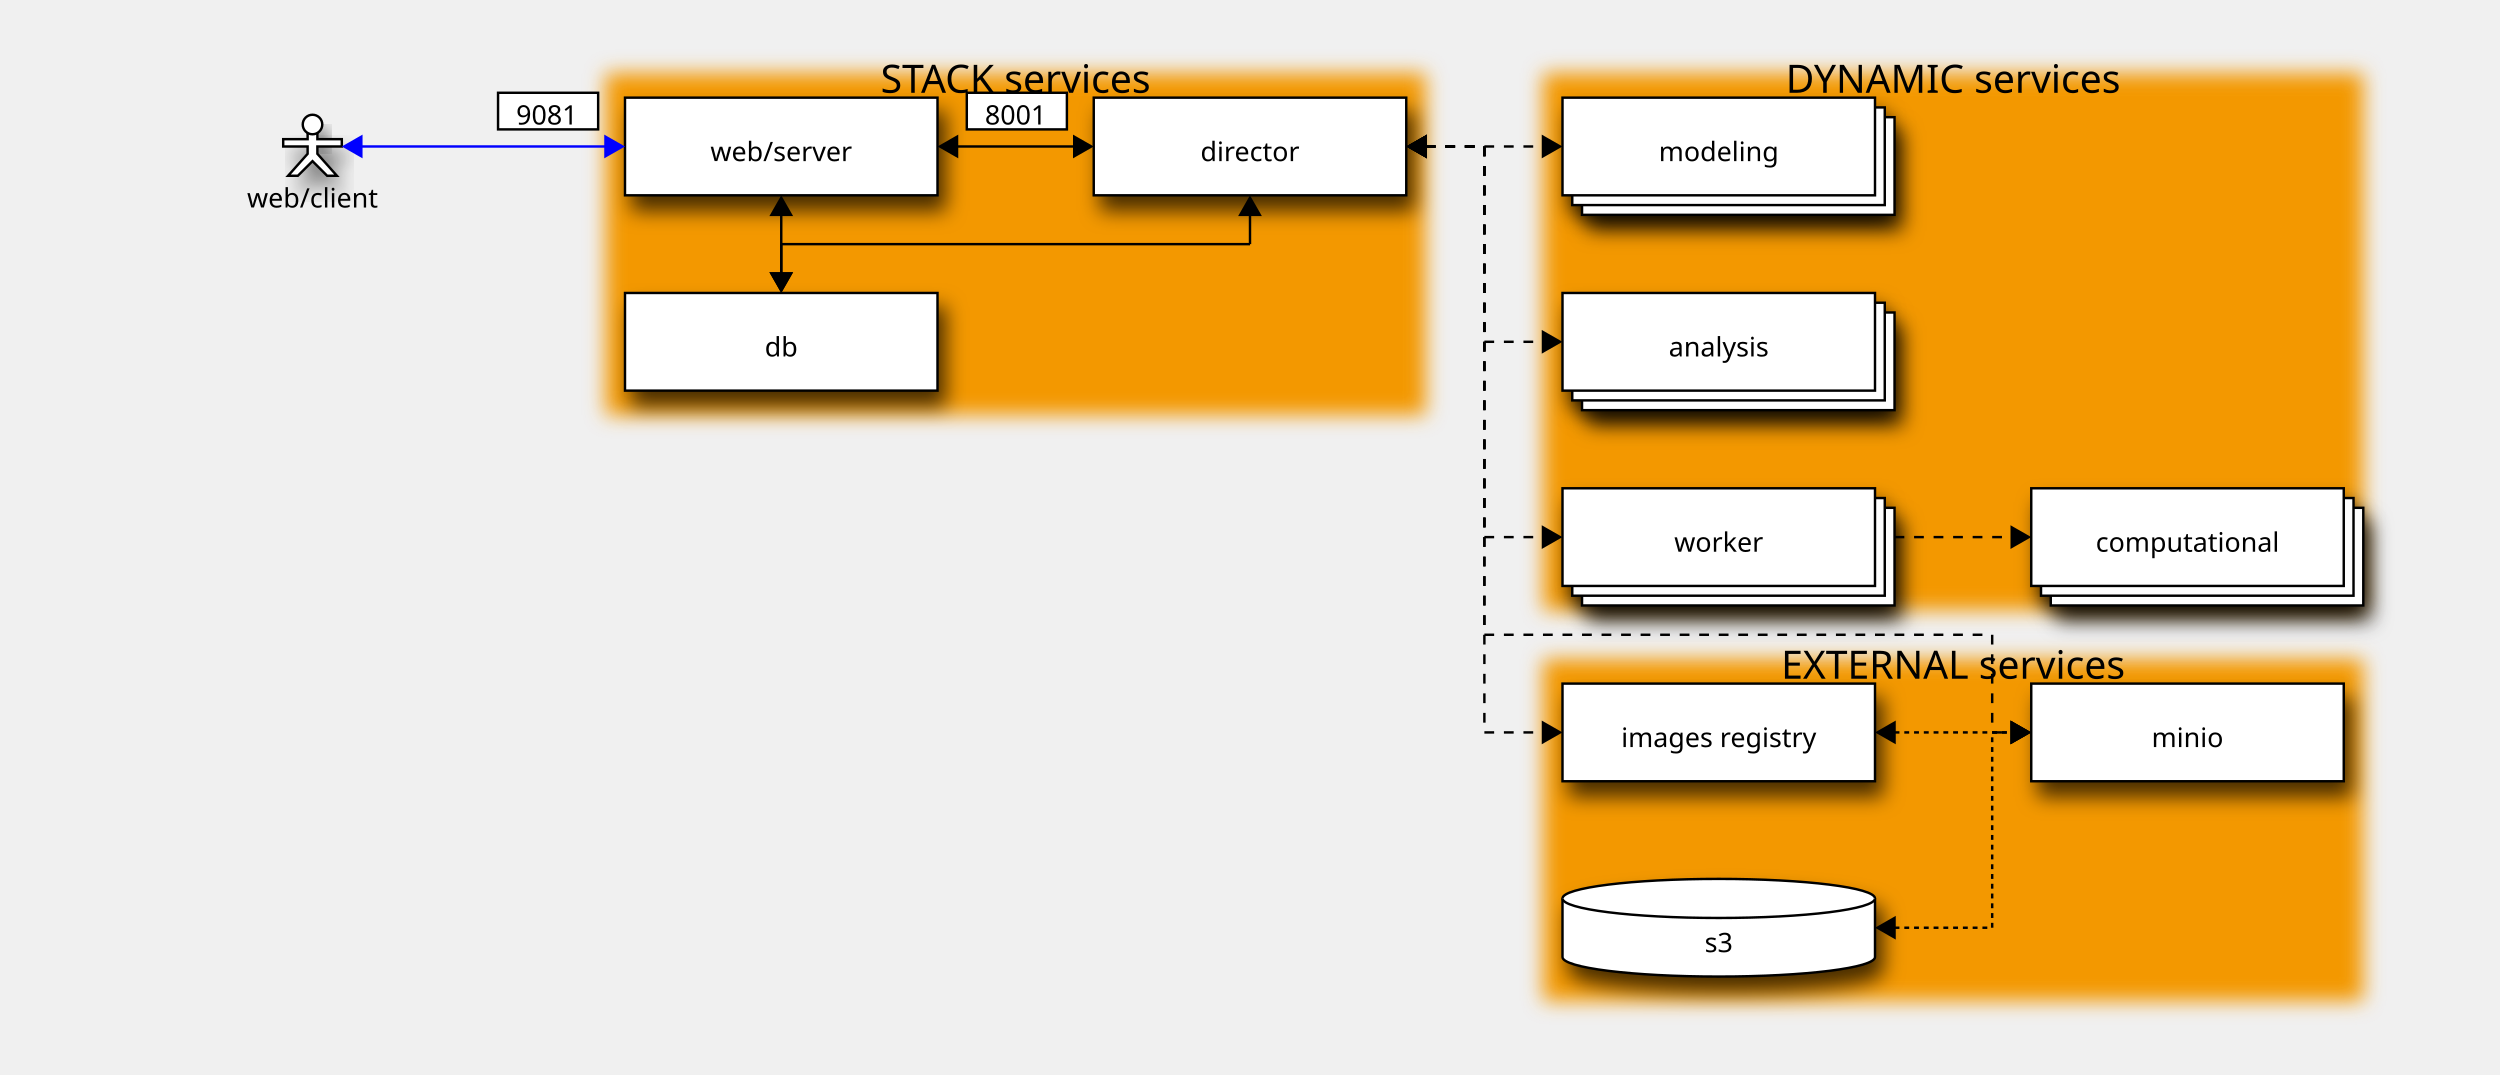
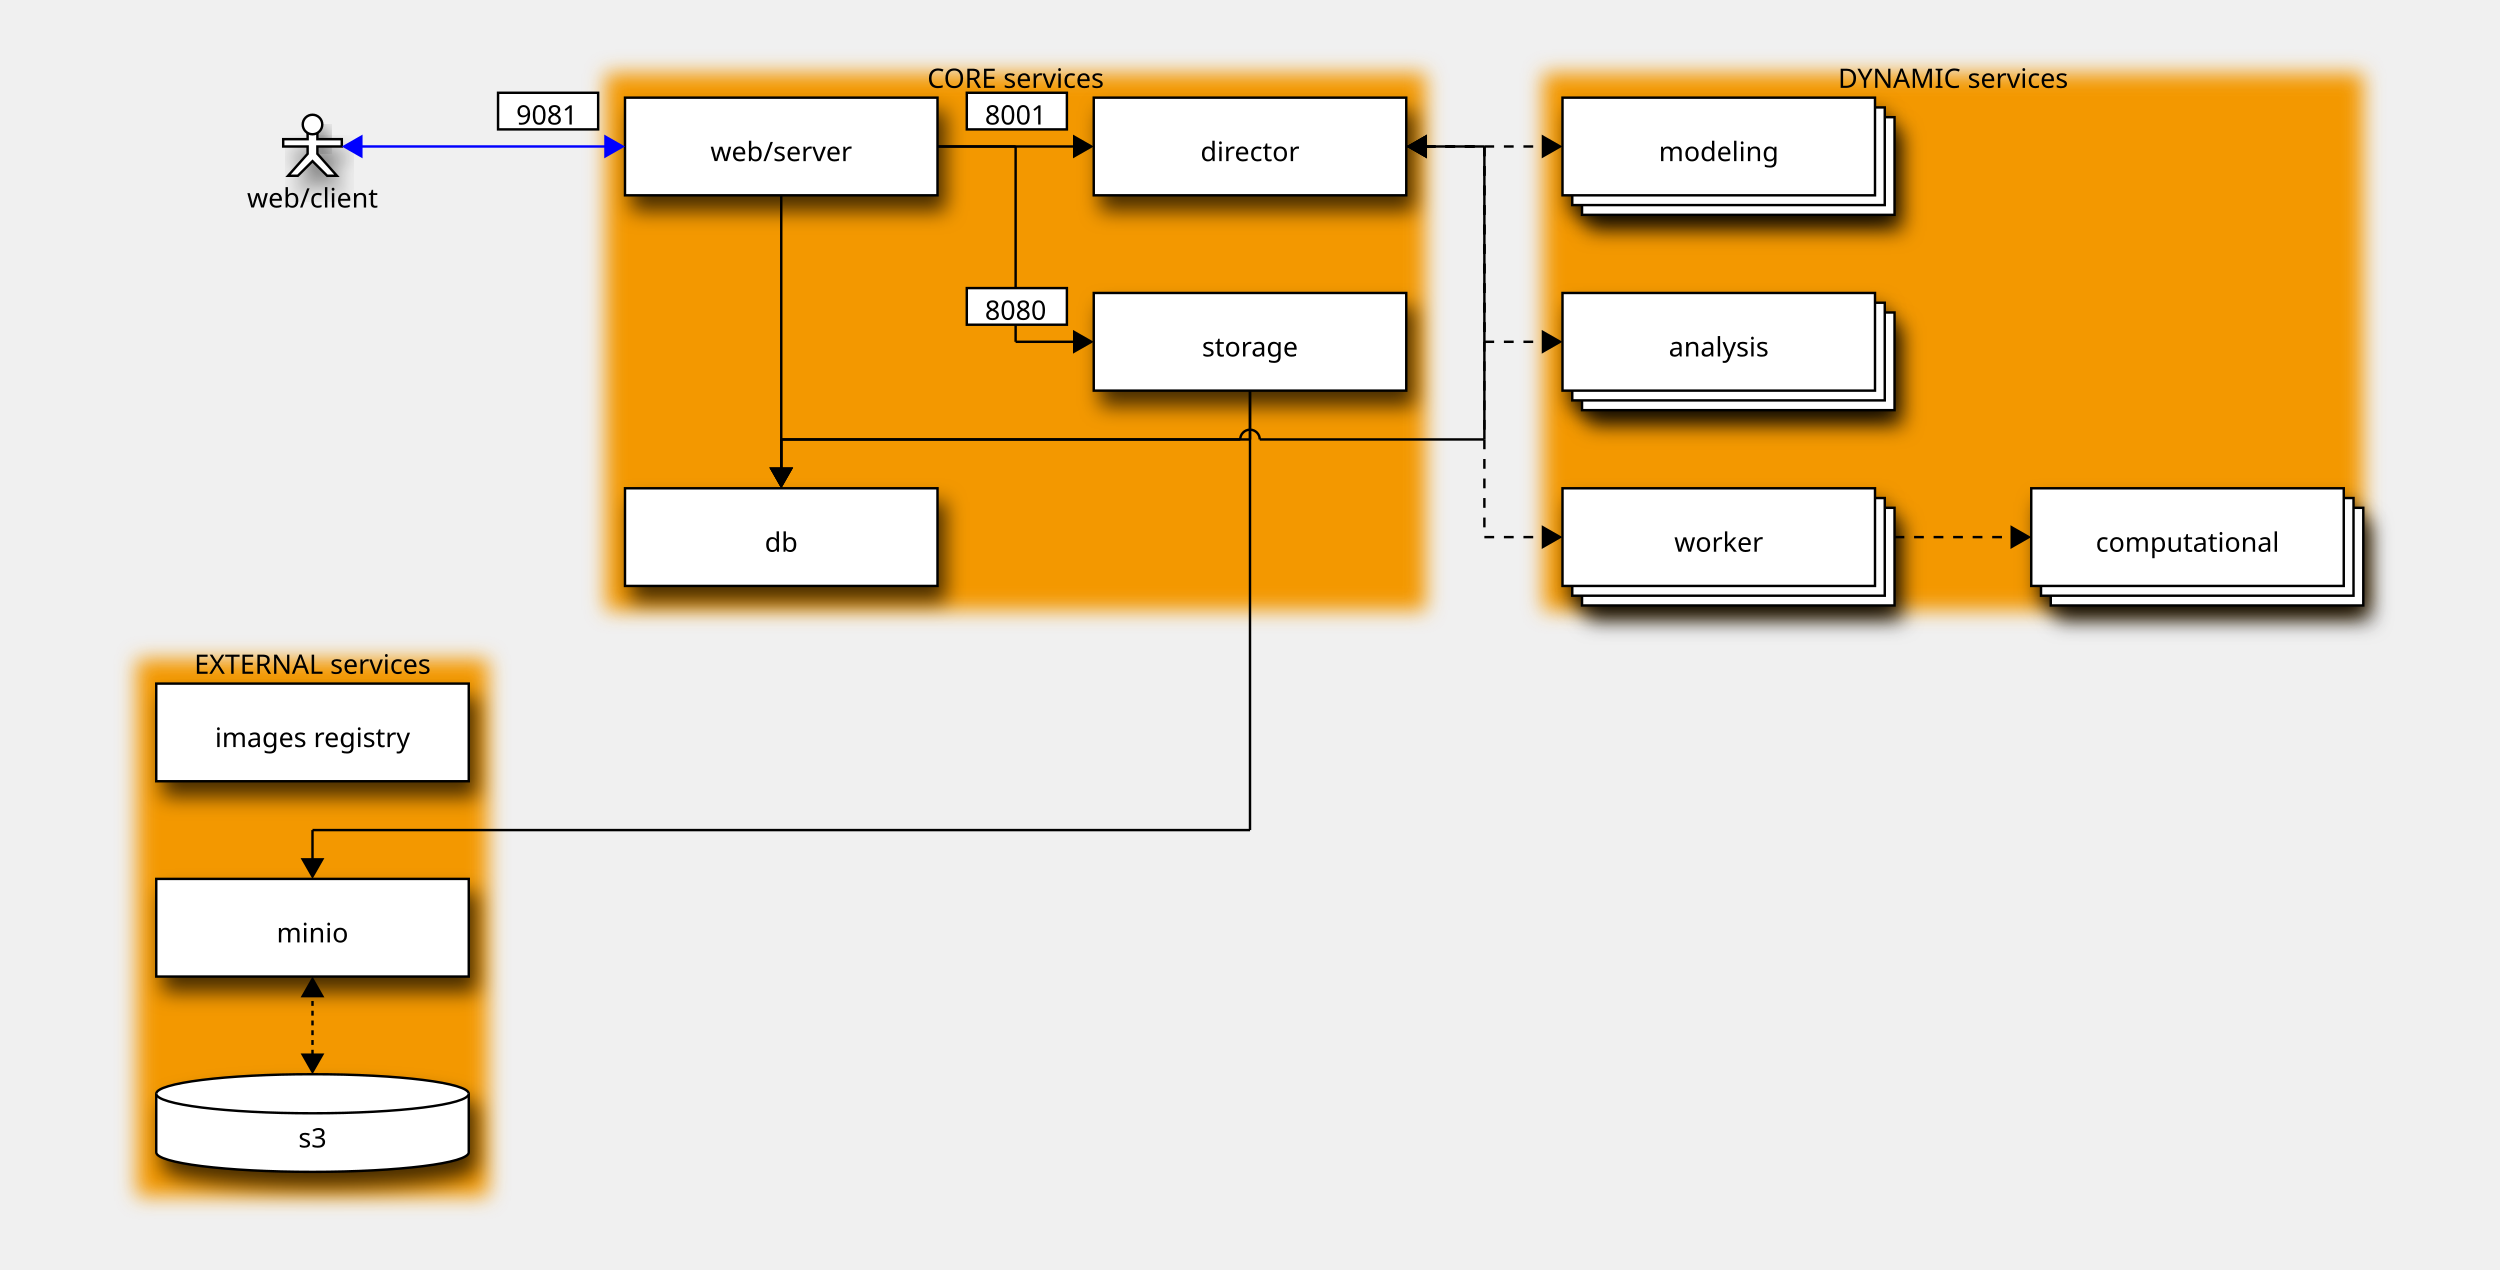
- <svg xmlns="http://www.w3.org/2000/svg" viewBox="0 0 1024 440">
+ <svg xmlns="http://www.w3.org/2000/svg" viewBox="0 0 1024 520">
  <defs id="defs_block">
    <filter height="1.504" id="filter_blur" width="1.157" x="-0.079" y="-0.252">
      <feGaussianBlur id="feGaussianBlur3780" stdDeviation="4.2" />
    </filter>
  </defs>
  <rect fill="rgb(243,152,0)" height="220" style="filter:url(#filter_blur)" width="336" x="632" y="30" />
-   <rect fill="rgb(243,152,0)" height="140" style="filter:url(#filter_blur)" width="336" x="632" y="270" />
-   <rect fill="rgb(243,152,0)" height="140" style="filter:url(#filter_blur)" width="336" x="248" y="30" />
+   <rect fill="rgb(243,152,0)" height="220" style="filter:url(#filter_blur)" width="144" x="56" y="270" />
+   <rect fill="rgb(243,152,0)" height="220" style="filter:url(#filter_blur)" width="336" x="248" y="30" />
  <rect fill="rgb(0,0,0)" height="40" stroke="rgb(0,0,0)" style="filter:url(#filter_blur);opacity:0.7;fill-opacity:1" width="128" x="843" y="214" />
  <rect fill="rgb(0,0,0)" height="40" stroke="rgb(0,0,0)" style="filter:url(#filter_blur);opacity:0.7;fill-opacity:1" width="128" x="839" y="210" />
  <rect fill="rgb(0,0,0)" height="40" stroke="rgb(0,0,0)" style="filter:url(#filter_blur);opacity:0.7;fill-opacity:1" width="128" x="835" y="206" />
  <rect fill="rgb(0,0,0)" height="40" stroke="rgb(0,0,0)" style="filter:url(#filter_blur);opacity:0.7;fill-opacity:1" width="128" x="651" y="54" />
  <rect fill="rgb(0,0,0)" height="40" stroke="rgb(0,0,0)" style="filter:url(#filter_blur);opacity:0.7;fill-opacity:1" width="128" x="647" y="50" />
  <rect fill="rgb(0,0,0)" height="40" stroke="rgb(0,0,0)" style="filter:url(#filter_blur);opacity:0.7;fill-opacity:1" width="128" x="643" y="46" />
  <rect fill="rgb(0,0,0)" height="40" stroke="rgb(0,0,0)" style="filter:url(#filter_blur);opacity:0.7;fill-opacity:1" width="128" x="651" y="134" />
  <rect fill="rgb(0,0,0)" height="40" stroke="rgb(0,0,0)" style="filter:url(#filter_blur);opacity:0.7;fill-opacity:1" width="128" x="647" y="130" />
  <rect fill="rgb(0,0,0)" height="40" stroke="rgb(0,0,0)" style="filter:url(#filter_blur);opacity:0.7;fill-opacity:1" width="128" x="643" y="126" />
  <rect fill="rgb(0,0,0)" height="40" stroke="rgb(0,0,0)" style="filter:url(#filter_blur);opacity:0.7;fill-opacity:1" width="128" x="651" y="214" />
  <rect fill="rgb(0,0,0)" height="40" stroke="rgb(0,0,0)" style="filter:url(#filter_blur);opacity:0.7;fill-opacity:1" width="128" x="647" y="210" />
  <rect fill="rgb(0,0,0)" height="40" stroke="rgb(0,0,0)" style="filter:url(#filter_blur);opacity:0.7;fill-opacity:1" width="128" x="643" y="206" />
-   <rect fill="rgb(0,0,0)" height="40" stroke="rgb(0,0,0)" style="filter:url(#filter_blur);opacity:0.7;fill-opacity:1" width="128" x="643" y="286" />
-   <path d="M 643 374 A64,8 0 0 1 771 374 L 771 398 A64,8 0 0 1 643 398 L 643 374" fill="rgb(0,0,0)" stroke="rgb(0,0,0)" style="filter:url(#filter_blur);opacity:0.7;fill-opacity:1" />
-   <rect fill="rgb(0,0,0)" height="40" stroke="rgb(0,0,0)" style="filter:url(#filter_blur);opacity:0.7;fill-opacity:1" width="128" x="835" y="286" />
  <polygon fill="rgb(0,0,0)" points="133,60 133,63 143,63 143,66 133,66 133,69 141,78 137,78 131,72 125,78 121,78 129,69 129,66 119,66 119,63 129,63 129,60" style="filter:url(#filter_blur);opacity:0.7;fill-opacity:1" />
  <ellipse cx="131" cy="57" fill="rgb(0,0,0)" rx="4" ry="4" stroke="rgb(0,0,0)" style="filter:url(#filter_blur);opacity:0.7;fill-opacity:1" />
+   <rect fill="rgb(0,0,0)" height="40" stroke="rgb(0,0,0)" style="filter:url(#filter_blur);opacity:0.7;fill-opacity:1" width="128" x="67" y="286" />
+   <rect fill="rgb(0,0,0)" height="40" stroke="rgb(0,0,0)" style="filter:url(#filter_blur);opacity:0.7;fill-opacity:1" width="128" x="67" y="366" />
+   <path d="M 67 454 A64,8 0 0 1 195 454 L 195 478 A64,8 0 0 1 67 478 L 67 454" fill="rgb(0,0,0)" stroke="rgb(0,0,0)" style="filter:url(#filter_blur);opacity:0.7;fill-opacity:1" />
  <rect fill="rgb(0,0,0)" height="40" stroke="rgb(0,0,0)" style="filter:url(#filter_blur);opacity:0.7;fill-opacity:1" width="128" x="259" y="46" />
  <rect fill="rgb(0,0,0)" height="40" stroke="rgb(0,0,0)" style="filter:url(#filter_blur);opacity:0.7;fill-opacity:1" width="128" x="451" y="46" />
-   <rect fill="rgb(0,0,0)" height="40" stroke="rgb(0,0,0)" style="filter:url(#filter_blur);opacity:0.7;fill-opacity:1" width="128" x="259" y="126" />
+   <rect fill="rgb(0,0,0)" height="40" stroke="rgb(0,0,0)" style="filter:url(#filter_blur);opacity:0.7;fill-opacity:1" width="128" x="451" y="126" />
+   <rect fill="rgb(0,0,0)" height="40" stroke="rgb(0,0,0)" style="filter:url(#filter_blur);opacity:0.7;fill-opacity:1" width="128" x="259" y="206" />
  <rect fill="rgb(255,255,255)" height="40" stroke="rgb(0,0,0)" width="128" x="840" y="208" />
  <rect fill="rgb(255,255,255)" height="40" stroke="rgb(0,0,0)" width="128" x="836" y="204" />
  <rect fill="rgb(255,255,255)" height="40" stroke="rgb(0,0,0)" width="128" x="832" y="200" />
  <text fill="rgb(0,0,0)" font-family="sans-serif" font-size="11" font-style="normal" font-weight="normal" text-anchor="middle" textLength="79" x="896" y="226">computational</text>
  <rect fill="rgb(255,255,255)" height="40" stroke="rgb(0,0,0)" width="128" x="648" y="48" />
  <rect fill="rgb(255,255,255)" height="40" stroke="rgb(0,0,0)" width="128" x="644" y="44" />
  <rect fill="rgb(255,255,255)" height="40" stroke="rgb(0,0,0)" width="128" x="640" y="40" />
  <text fill="rgb(0,0,0)" font-family="sans-serif" font-size="11" font-style="normal" font-weight="normal" text-anchor="middle" textLength="49" x="704" y="66">modeling</text>
  <rect fill="rgb(255,255,255)" height="40" stroke="rgb(0,0,0)" width="128" x="648" y="128" />
  <rect fill="rgb(255,255,255)" height="40" stroke="rgb(0,0,0)" width="128" x="644" y="124" />
  <rect fill="rgb(255,255,255)" height="40" stroke="rgb(0,0,0)" width="128" x="640" y="120" />
  <text fill="rgb(0,0,0)" font-family="sans-serif" font-size="11" font-style="normal" font-weight="normal" text-anchor="middle" textLength="49" x="704" y="146">analysis</text>
  <rect fill="rgb(255,255,255)" height="40" stroke="rgb(0,0,0)" width="128" x="648" y="208" />
  <rect fill="rgb(255,255,255)" height="40" stroke="rgb(0,0,0)" width="128" x="644" y="204" />
  <rect fill="rgb(255,255,255)" height="40" stroke="rgb(0,0,0)" width="128" x="640" y="200" />
  <text fill="rgb(0,0,0)" font-family="sans-serif" font-size="11" font-style="normal" font-weight="normal" text-anchor="middle" textLength="37" x="704" y="226">worker</text>
-   <rect fill="rgb(255,255,255)" height="40" stroke="rgb(0,0,0)" width="128" x="640" y="280" />
-   <text fill="rgb(0,0,0)" font-family="sans-serif" font-size="11" font-style="normal" font-weight="normal" text-anchor="middle" textLength="91" x="704" y="306">images registry</text>
-   <path d="M 640 368 A64,8 0 0 1 768 368 L 768 392 A64,8 0 0 1 640 392 L 640 368" fill="rgb(255,255,255)" stroke="rgb(0,0,0)" />
-   <path d="M 768 368 A64,8 0 0 1 640 368" fill="rgb(255,255,255)" stroke="rgb(0,0,0)" />
-   <text fill="rgb(0,0,0)" font-family="sans-serif" font-size="11" font-style="normal" font-weight="normal" text-anchor="middle" textLength="13" x="704" y="390">s3</text>
-   <rect fill="rgb(255,255,255)" height="40" stroke="rgb(0,0,0)" width="128" x="832" y="280" />
-   <text fill="rgb(0,0,0)" font-family="sans-serif" font-size="11" font-style="normal" font-weight="normal" text-anchor="middle" textLength="31" x="896" y="306">minio</text>
  <polygon fill="rgb(255,255,255)" points="130,54 130,57 140,57 140,60 130,60 130,63 138,72 134,72 128,66 122,72 118,72 126,63 126,60 116,60 116,57 126,57 126,54" stroke="rgb(0,0,0)" />
  <ellipse cx="128" cy="51" fill="rgb(255,255,255)" rx="4" ry="4" stroke="rgb(0,0,0)" />
  <text fill="rgb(0,0,0)" font-family="sans-serif" font-size="11" font-style="normal" font-weight="normal" text-anchor="middle" textLength="61" x="128" y="85">web/client</text>
+   <rect fill="rgb(255,255,255)" height="40" stroke="rgb(0,0,0)" width="128" x="64" y="280" />
+   <text fill="rgb(0,0,0)" font-family="sans-serif" font-size="11" font-style="normal" font-weight="normal" text-anchor="middle" textLength="91" x="128" y="306">images registry</text>
+   <rect fill="rgb(255,255,255)" height="40" stroke="rgb(0,0,0)" width="128" x="64" y="360" />
+   <text fill="rgb(0,0,0)" font-family="sans-serif" font-size="11" font-style="normal" font-weight="normal" text-anchor="middle" textLength="31" x="128" y="386">minio</text>
+   <path d="M 64 448 A64,8 0 0 1 192 448 L 192 472 A64,8 0 0 1 64 472 L 64 448" fill="rgb(255,255,255)" stroke="rgb(0,0,0)" />
+   <path d="M 192 448 A64,8 0 0 1 64 448" fill="rgb(255,255,255)" stroke="rgb(0,0,0)" />
+   <text fill="rgb(0,0,0)" font-family="sans-serif" font-size="11" font-style="normal" font-weight="normal" text-anchor="middle" textLength="13" x="128" y="470">s3</text>
  <rect fill="rgb(255,255,255)" height="40" stroke="rgb(0,0,0)" width="128" x="256" y="40" />
  <text fill="rgb(0,0,0)" font-family="sans-serif" font-size="11" font-style="normal" font-weight="normal" text-anchor="middle" textLength="61" x="320" y="66">web/server</text>
  <rect fill="rgb(255,255,255)" height="40" stroke="rgb(0,0,0)" width="128" x="448" y="40" />
  <text fill="rgb(0,0,0)" font-family="sans-serif" font-size="11" font-style="normal" font-weight="normal" text-anchor="middle" textLength="49" x="512" y="66">director</text>
-   <rect fill="rgb(255,255,255)" height="40" stroke="rgb(0,0,0)" width="128" x="256" y="120" />
-   <text fill="rgb(0,0,0)" font-family="sans-serif" font-size="11" font-style="normal" font-weight="normal" text-anchor="middle" textLength="13" x="320" y="146">db</text>
+   <rect fill="rgb(255,255,255)" height="40" stroke="rgb(0,0,0)" width="128" x="448" y="120" />
+   <text fill="rgb(0,0,0)" font-family="sans-serif" font-size="11" font-style="normal" font-weight="normal" text-anchor="middle" textLength="43" x="512" y="146">storage</text>
+   <rect fill="rgb(255,255,255)" height="40" stroke="rgb(0,0,0)" width="128" x="256" y="200" />
+   <text fill="rgb(0,0,0)" font-family="sans-serif" font-size="11" font-style="normal" font-weight="normal" text-anchor="middle" textLength="13" x="320" y="226">db</text>
  <path d="M 148 60 L 248 60" fill="none" stroke="rgb(0,0,255)" />
  <polygon fill="rgb(0,0,255)" points="141,60 148,56 148,64 141,60" stroke="rgb(0,0,255)" />
  <polygon fill="rgb(0,0,255)" points="255,60 248,56 248,64 255,60" stroke="rgb(0,0,255)" />
  <path d="M 776 220 L 824 220" fill="none" stroke="rgb(0,0,0)" stroke-dasharray="4" />
  <polygon fill="rgb(0,0,0)" points="831,220 824,216 824,224 831,220" stroke="rgb(0,0,0)" />
-   <path d="M 776 300 L 824 300" fill="none" stroke="rgb(0,0,0)" stroke-dasharray="2" />
-   <polygon fill="rgb(0,0,0)" points="769,300 776,296 776,304 769,300" stroke="rgb(0,0,0)" />
-   <polygon fill="rgb(0,0,0)" points="831,300 824,296 824,304 831,300" stroke="rgb(0,0,0)" />
-   <path d="M 776 380 L 816 380" fill="none" stroke="rgb(0,0,0)" stroke-dasharray="2" />
-   <path d="M 816 380 L 816 300" fill="none" stroke="rgb(0,0,0)" stroke-dasharray="2" />
-   <path d="M 816 300 L 824 300" fill="none" stroke="rgb(0,0,0)" stroke-dasharray="2" />
-   <polygon fill="rgb(0,0,0)" points="769,380 776,376 776,384 769,380" stroke="rgb(0,0,0)" />
-   <polygon fill="rgb(0,0,0)" points="831,300 824,296 824,304 831,300" stroke="rgb(0,0,0)" />
-   <path d="M 320 88 L 320 112" fill="none" stroke="rgb(0,0,0)" />
-   <polygon fill="rgb(0,0,0)" points="320,81 316,88 324,88 320,81" stroke="rgb(0,0,0)" />
-   <polygon fill="rgb(0,0,0)" points="320,119 316,112 324,112 320,119" stroke="rgb(0,0,0)" />
-   <path d="M 392 60 L 440 60" fill="none" stroke="rgb(0,0,0)" />
-   <polygon fill="rgb(0,0,0)" points="385,60 392,56 392,64 385,60" stroke="rgb(0,0,0)" />
+   <path d="M 128 432 L 128 408" fill="none" stroke="rgb(0,0,0)" stroke-dasharray="2" />
+   <polygon fill="rgb(0,0,0)" points="128,439 124,432 132,432 128,439" stroke="rgb(0,0,0)" />
+   <polygon fill="rgb(0,0,0)" points="128,401 124,408 132,408 128,401" stroke="rgb(0,0,0)" />
+   <path d="M 384 60 L 440 60" fill="none" stroke="rgb(0,0,0)" />
  <polygon fill="rgb(0,0,0)" points="447,60 440,56 440,64 447,60" stroke="rgb(0,0,0)" />
+   <path d="M 320 80 L 320 192" fill="none" stroke="rgb(0,0,0)" />
+   <polygon fill="rgb(0,0,0)" points="320,199 316,192 324,192 320,199" stroke="rgb(0,0,0)" />
+   <path d="M 384 60 L 416 60" fill="none" stroke="rgb(0,0,0)" />
+   <path d="M 416 60 L 416 140" fill="none" stroke="rgb(0,0,0)" />
+   <path d="M 416 140 L 440 140" fill="none" stroke="rgb(0,0,0)" />
+   <polygon fill="rgb(0,0,0)" points="447,140 440,136 440,144 447,140" stroke="rgb(0,0,0)" />
  <path d="M 584 60 L 608 60" fill="none" stroke="rgb(0,0,0)" stroke-dasharray="4" />
-   <path d="M 608 60 L 608 260" fill="none" stroke="rgb(0,0,0)" stroke-dasharray="4" />
-   <path d="M 608 260 L 816 260" fill="none" stroke="rgb(0,0,0)" stroke-dasharray="4" />
-   <path d="M 816 260 L 816 300" fill="none" stroke="rgb(0,0,0)" stroke-dasharray="4" />
-   <path d="M 816 300 L 824 300" fill="none" stroke="rgb(0,0,0)" stroke-dasharray="4" />
+   <path d="M 608 60 L 608 140" fill="none" stroke="rgb(0,0,0)" stroke-dasharray="4" />
+   <path d="M 608 140 L 632 140" fill="none" stroke="rgb(0,0,0)" stroke-dasharray="4" />
  <polygon fill="rgb(0,0,0)" points="577,60 584,56 584,64 577,60" stroke="rgb(0,0,0)" />
-   <polygon fill="rgb(0,0,0)" points="831,300 824,296 824,304 831,300" stroke="rgb(0,0,0)" />
+   <polygon fill="rgb(0,0,0)" points="639,140 632,136 632,144 639,140" stroke="rgb(0,0,0)" />
+   <path d="M 584 60 L 632 60" fill="none" stroke="rgb(0,0,0)" stroke-dasharray="4" />
+   <polygon fill="rgb(0,0,0)" points="577,60 584,56 584,64 577,60" stroke="rgb(0,0,0)" />
+   <polygon fill="rgb(0,0,0)" points="639,60 632,56 632,64 639,60" stroke="rgb(0,0,0)" />
+   <path d="M 576 60 L 608 60" fill="none" stroke="rgb(0,0,0)" />
+   <path d="M 608 60 L 608 180" fill="none" stroke="rgb(0,0,0)" />
+   <path d="M 320 180 L 508 180" fill="none" stroke="rgb(0,0,0)" />
+   <path d="M 508.0 180.0 A4,4 0 0 1 516.0 180.0" fill="none" stroke="rgb(0,0,0)" />
+   <path d="M 516 180 L 608 180" fill="none" stroke="rgb(0,0,0)" />
+   <path d="M 320 180 L 320 192" fill="none" stroke="rgb(0,0,0)" />
+   <polygon fill="rgb(0,0,0)" points="320,199 316,192 324,192 320,199" stroke="rgb(0,0,0)" />
  <path d="M 584 60 L 608 60" fill="none" stroke="rgb(0,0,0)" stroke-dasharray="4" />
  <path d="M 608 60 L 608 220" fill="none" stroke="rgb(0,0,0)" stroke-dasharray="4" />
  <path d="M 608 220 L 632 220" fill="none" stroke="rgb(0,0,0)" stroke-dasharray="4" />
  <polygon fill="rgb(0,0,0)" points="577,60 584,56 584,64 577,60" stroke="rgb(0,0,0)" />
  <polygon fill="rgb(0,0,0)" points="639,220 632,216 632,224 639,220" stroke="rgb(0,0,0)" />
-   <path d="M 584 60 L 608 60" fill="none" stroke="rgb(0,0,0)" stroke-dasharray="4" />
-   <path d="M 608 60 L 608 300" fill="none" stroke="rgb(0,0,0)" stroke-dasharray="4" />
-   <path d="M 608 300 L 632 300" fill="none" stroke="rgb(0,0,0)" stroke-dasharray="4" />
-   <polygon fill="rgb(0,0,0)" points="577,60 584,56 584,64 577,60" stroke="rgb(0,0,0)" />
-   <polygon fill="rgb(0,0,0)" points="639,300 632,296 632,304 639,300" stroke="rgb(0,0,0)" />
-   <path d="M 512 88 L 512 100" fill="none" stroke="rgb(0,0,0)" />
-   <path d="M 320 100 L 512 100" fill="none" stroke="rgb(0,0,0)" />
-   <path d="M 320 100 L 320 112" fill="none" stroke="rgb(0,0,0)" />
-   <polygon fill="rgb(0,0,0)" points="512,81 508,88 516,88 512,81" stroke="rgb(0,0,0)" />
-   <polygon fill="rgb(0,0,0)" points="320,119 316,112 324,112 320,119" stroke="rgb(0,0,0)" />
-   <path d="M 584 60 L 632 60" fill="none" stroke="rgb(0,0,0)" stroke-dasharray="4" />
-   <polygon fill="rgb(0,0,0)" points="577,60 584,56 584,64 577,60" stroke="rgb(0,0,0)" />
-   <polygon fill="rgb(0,0,0)" points="639,60 632,56 632,64 639,60" stroke="rgb(0,0,0)" />
-   <path d="M 584 60 L 608 60" fill="none" stroke="rgb(0,0,0)" stroke-dasharray="4" />
-   <path d="M 608 60 L 608 140" fill="none" stroke="rgb(0,0,0)" stroke-dasharray="4" />
-   <path d="M 608 140 L 632 140" fill="none" stroke="rgb(0,0,0)" stroke-dasharray="4" />
-   <polygon fill="rgb(0,0,0)" points="577,60 584,56 584,64 577,60" stroke="rgb(0,0,0)" />
-   <polygon fill="rgb(0,0,0)" points="639,140 632,136 632,144 639,140" stroke="rgb(0,0,0)" />
+   <path d="M 512 160 L 512 340" fill="none" stroke="rgb(0,0,0)" />
+   <path d="M 128 340 L 512 340" fill="none" stroke="rgb(0,0,0)" />
+   <path d="M 128 340 L 128 352" fill="none" stroke="rgb(0,0,0)" />
+   <polygon fill="rgb(0,0,0)" points="128,359 124,352 132,352 128,359" stroke="rgb(0,0,0)" />
+   <path d="M 512 160 L 512 180" fill="none" stroke="rgb(0,0,0)" />
+   <path d="M 320 180 L 512 180" fill="none" stroke="rgb(0,0,0)" />
+   <path d="M 320 180 L 320 192" fill="none" stroke="rgb(0,0,0)" />
+   <polygon fill="rgb(0,0,0)" points="320,199 316,192 324,192 320,199" stroke="rgb(0,0,0)" />
  <rect fill="white" height="15" stroke="rgb(0,0,0)" width="41" x="204" y="38" />
  <text fill="rgb(0,0,0)" font-family="sans-serif" font-size="11" font-style="normal" font-weight="normal" text-anchor="middle" textLength="25" x="224" y="51">9081</text>
  <rect fill="white" height="15" stroke="rgb(0,0,0)" width="41" x="396" y="38" />
  <text fill="rgb(0,0,0)" font-family="sans-serif" font-size="11" font-style="normal" font-weight="normal" text-anchor="middle" textLength="25" x="416" y="51">8001</text>
-   <text fill="rgb(0,0,0)" font-family="sans-serif" font-size="16" font-style="normal" font-weight="normal" text-anchor="middle" textLength="141" x="800" y="38">DYNAMIC services</text>
-   <text fill="rgb(0,0,0)" font-family="sans-serif" font-size="16" font-style="normal" font-weight="normal" text-anchor="middle" textLength="150" x="800" y="278">EXTERNAL services</text>
-   <text fill="rgb(0,0,0)" font-family="sans-serif" font-size="16" font-style="normal" font-weight="normal" text-anchor="middle" textLength="124" x="416" y="38">STACK services</text>
+   <rect fill="white" height="15" stroke="rgb(0,0,0)" width="41" x="396" y="118" />
+   <text fill="rgb(0,0,0)" font-family="sans-serif" font-size="11" font-style="normal" font-weight="normal" text-anchor="middle" textLength="25" x="416" y="131">8080</text>
+   <text fill="rgb(0,0,0)" font-family="sans-serif" font-size="11" font-style="normal" font-weight="normal" text-anchor="middle" textLength="97" x="800" y="36">DYNAMIC services</text>
+   <text fill="rgb(0,0,0)" font-family="sans-serif" font-size="11" font-style="normal" font-weight="normal" text-anchor="middle" textLength="103" x="128" y="276">EXTERNAL services</text>
+   <text fill="rgb(0,0,0)" font-family="sans-serif" font-size="11" font-style="normal" font-weight="normal" text-anchor="middle" textLength="79" x="416" y="36">CORE services</text>
</svg>
